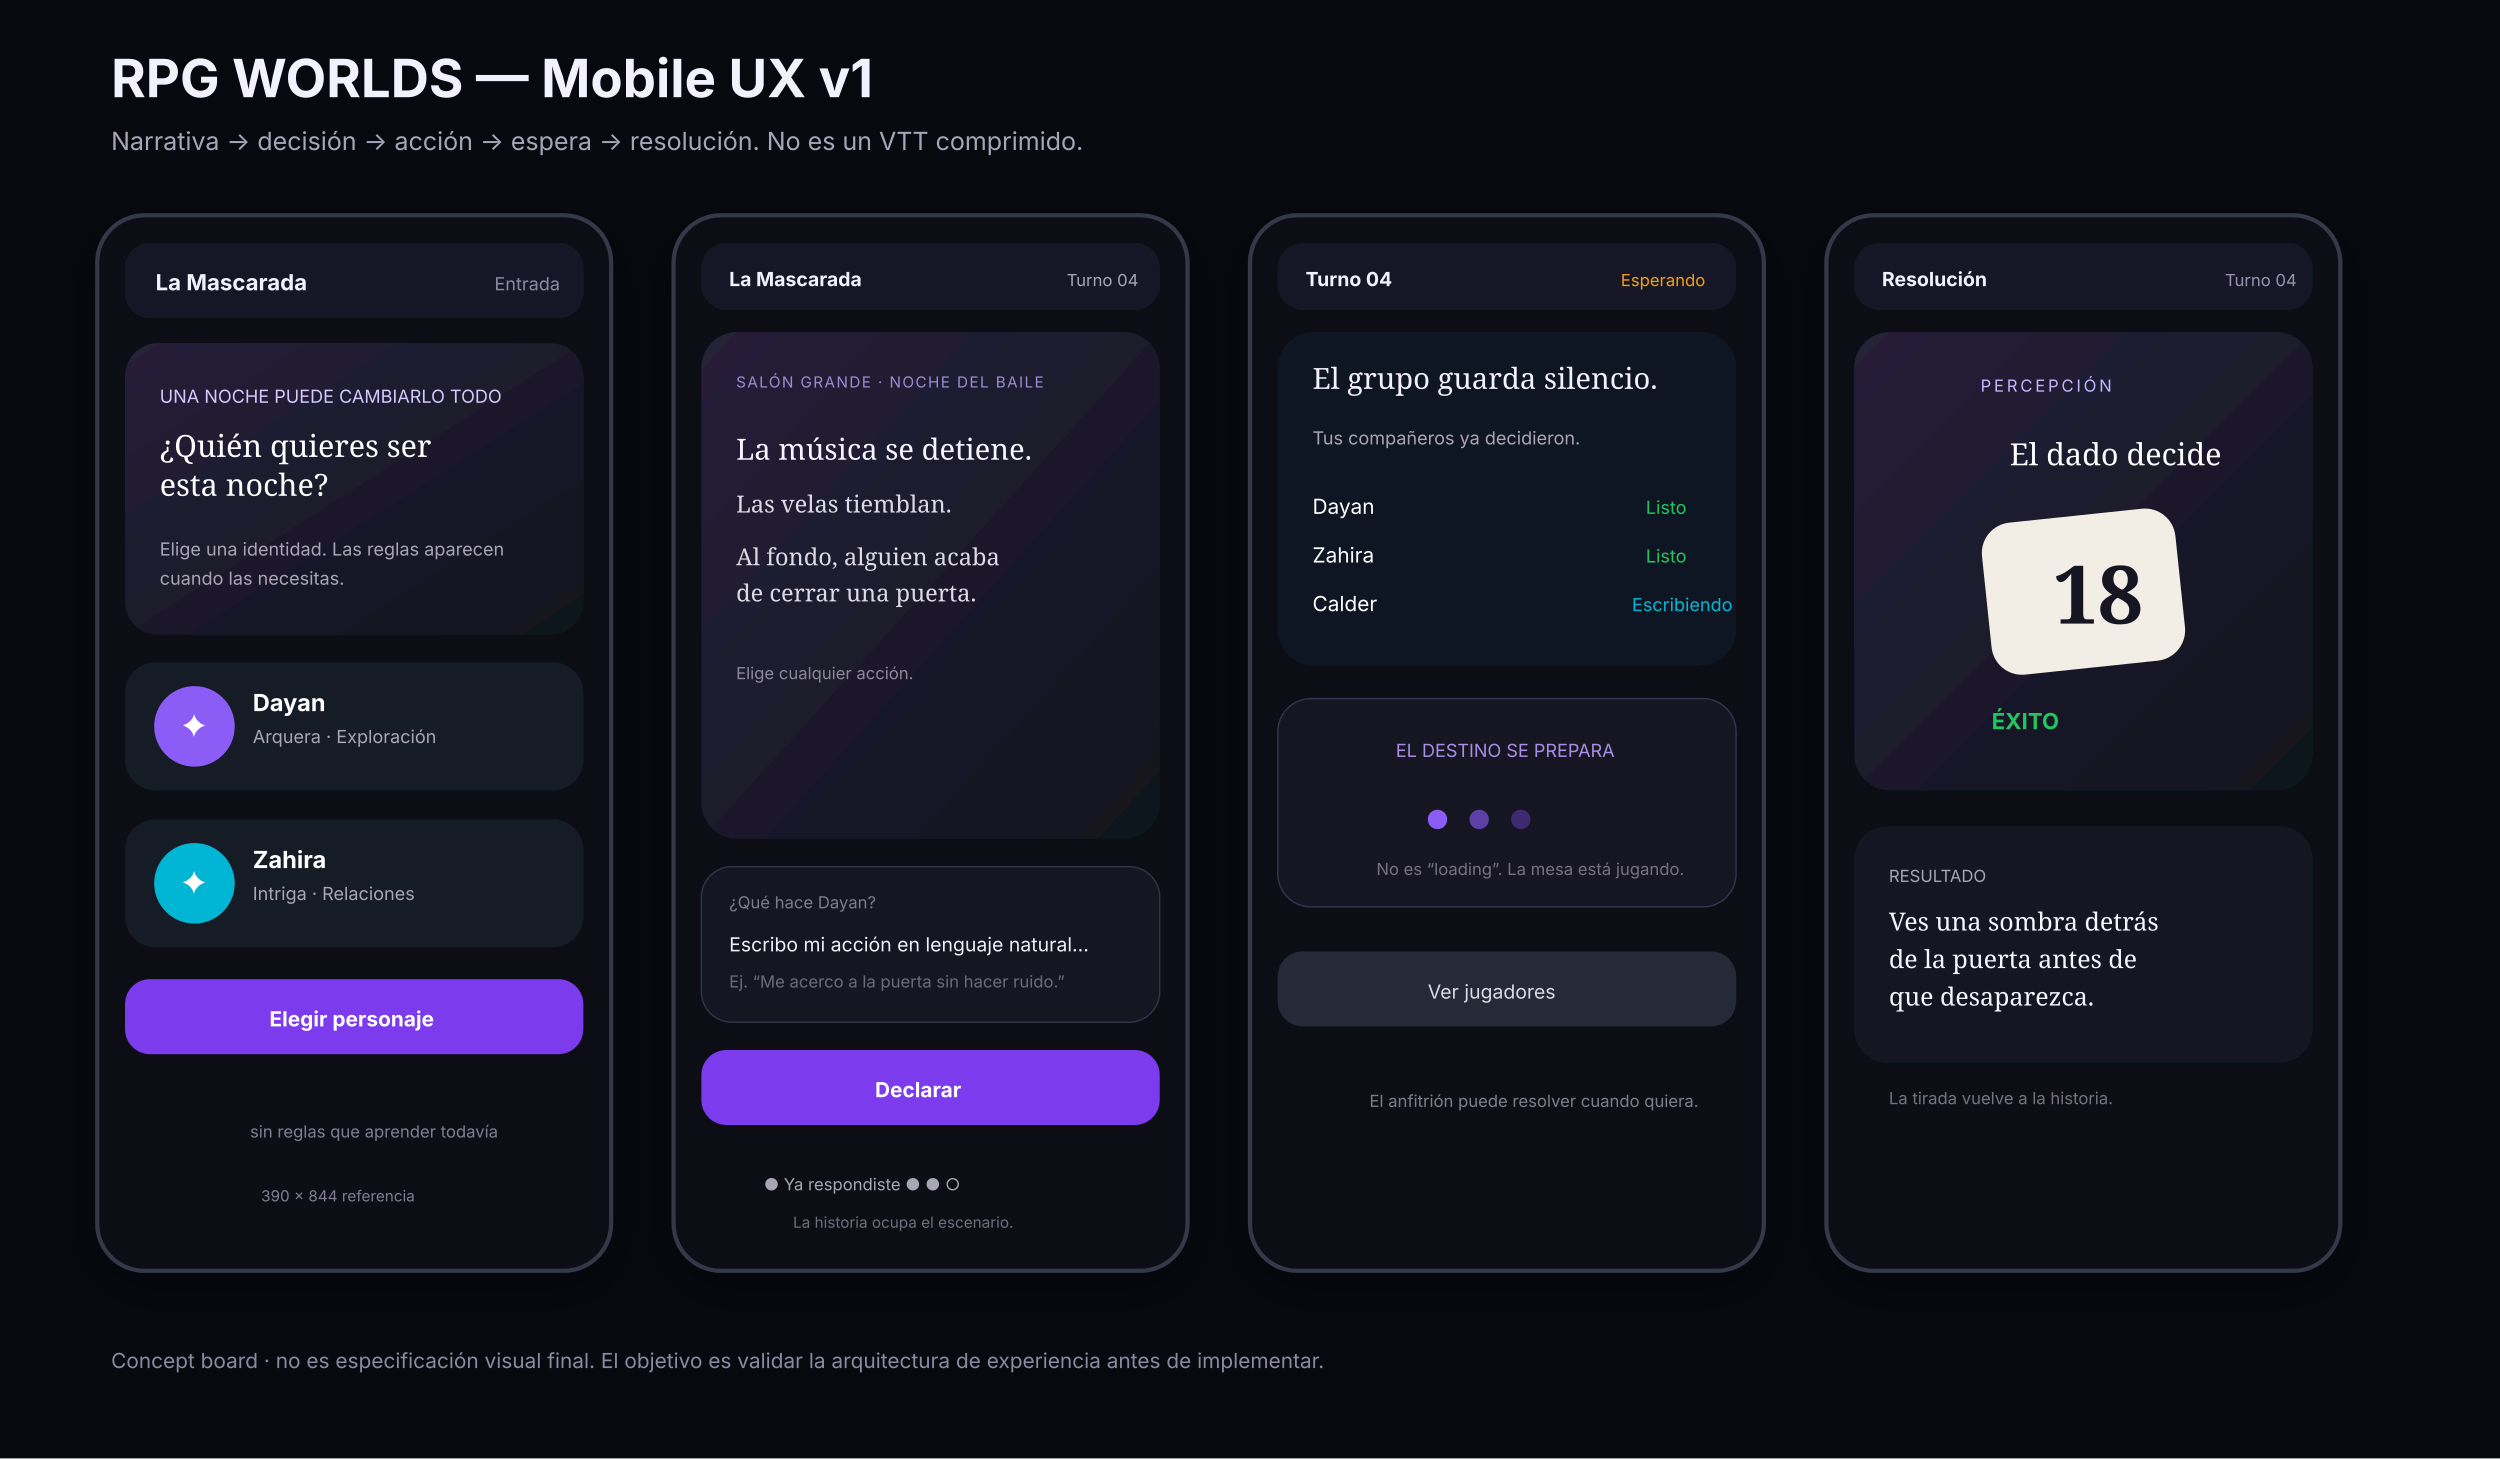
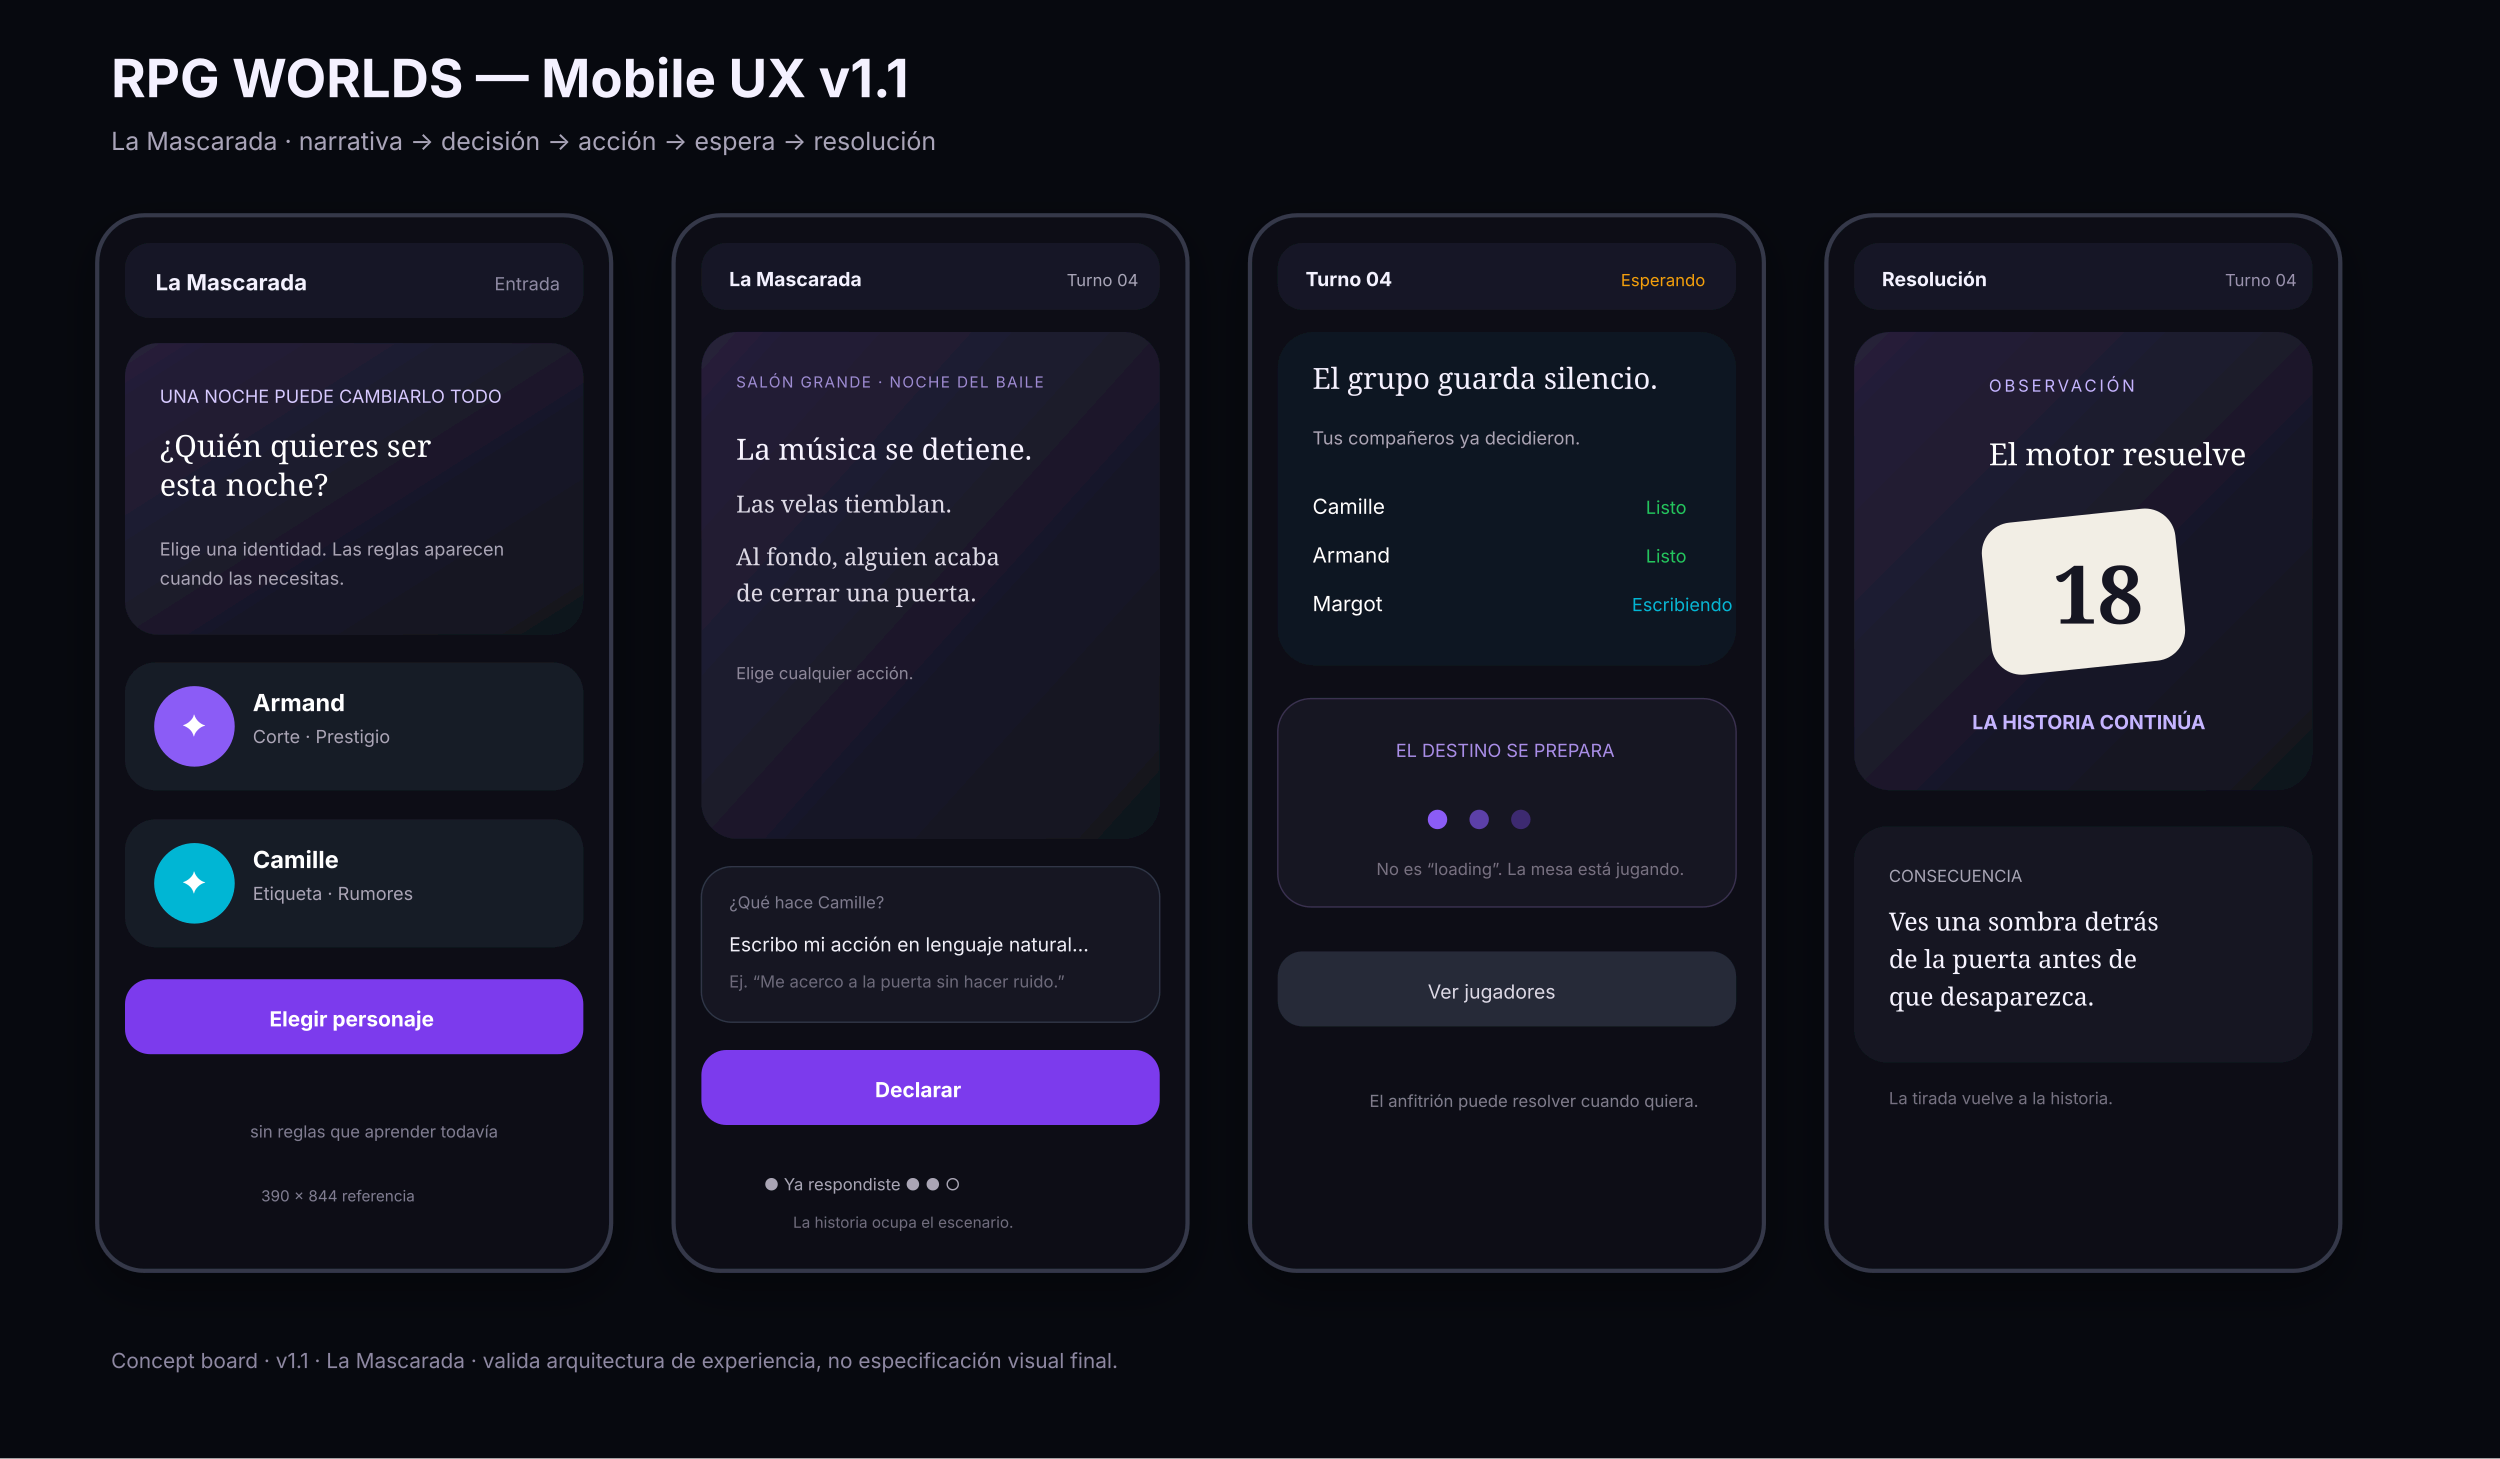
<svg xmlns="http://www.w3.org/2000/svg" width="1800" height="1050" viewBox="0 0 1800 1050">
  <defs>
    <linearGradient id="bg" x1="0" y1="0" x2="1" y2="1">
      <stop stop-color="#090b13" />
      <stop offset="1" stop-color="#17132a" />
    </linearGradient>
    <linearGradient id="scene" x1="0" y1="0" x2="1" y2="1">
      <stop stop-color="#262039" />
      <stop offset="1" stop-color="#10131d" />
    </linearGradient>
    <filter id="shadow">
      <feDropShadow dx="0" dy="12" stdDeviation="16" flood-opacity=".35" />
    </filter>
  </defs>
  <rect width="1800" height="1050" fill="#07090f" />
-   <text x="80" y="70" fill="#f4f1ff" font-family="Inter,Arial" font-size="38" font-weight="700">RPG WORLDS — Mobile UX v1</text>
-   <text x="80" y="108" fill="#a9a4b8" font-family="Inter,Arial" font-size="18">Narrativa → decisión → acción → espera → resolución. No es un VTT comprimido.</text>
+   <text x="80" y="70" fill="#f4f1ff" font-family="Inter,Arial" font-size="38" font-weight="700">RPG WORLDS — Mobile UX v1.1</text>
+   <text x="80" y="108" fill="#a9a4b8" font-family="Inter,Arial" font-size="18">La Mascarada · narrativa → decisión → acción → espera → resolución</text>
  <g transform="translate(70 155)" filter="url(#shadow)">
    <rect width="370" height="760" rx="34" fill="#0d1018" stroke="#343849" stroke-width="3" />
    <rect x="20" y="20" width="330" height="54" rx="18" fill="#151925" />
    <text x="42" y="54" fill="#f4f1ff" font-family="Inter,Arial" font-size="16" font-weight="700">La Mascarada</text>
    <text x="286" y="54" fill="#8e88a2" font-family="Inter,Arial" font-size="13">Entrada</text>
    <rect x="20" y="92" width="330" height="210" rx="24" fill="url(#scene)" />
    <text x="45" y="135" fill="#d7c9ff" font-family="Inter,Arial" font-size="13">UNA NOCHE PUEDE CAMBIARLO TODO</text>
    <text x="45" y="174" fill="#fff" font-family="Georgia,serif" font-size="22">¿Quién quieres ser</text>
    <text x="45" y="202" fill="#fff" font-family="Georgia,serif" font-size="22">esta noche?</text>
    <text x="45" y="245" fill="#aaa5b5" font-family="Inter,Arial" font-size="13">Elige una identidad. Las reglas aparecen</text>
    <text x="45" y="266" fill="#aaa5b5" font-family="Inter,Arial" font-size="13">cuando las necesitas.</text>
    <rect x="20" y="322" width="330" height="92" rx="22" fill="#171b27" />
    <circle cx="70" cy="368" r="29" fill="#8b5cf6" />
    <text x="61" y="375" fill="#fff" font-size="22">✦</text>
-     <text x="112" y="357" fill="#fff" font-family="Inter,Arial" font-size="17" font-weight="700">Dayan</text>
-     <text x="112" y="380" fill="#aaa5b5" font-family="Inter,Arial" font-size="13">Arquera · Exploración</text>
+     <text x="112" y="357" fill="#fff" font-family="Inter,Arial" font-size="17" font-weight="700">Armand</text>
+     <text x="112" y="380" fill="#aaa5b5" font-family="Inter,Arial" font-size="13">Corte · Prestigio</text>
    <rect x="20" y="435" width="330" height="92" rx="22" fill="#171b27" />
    <circle cx="70" cy="481" r="29" fill="#06b6d4" />
    <text x="61" y="488" fill="#fff" font-size="22">✦</text>
-     <text x="112" y="470" fill="#fff" font-family="Inter,Arial" font-size="17" font-weight="700">Zahira</text>
-     <text x="112" y="493" fill="#aaa5b5" font-family="Inter,Arial" font-size="13">Intriga · Relaciones</text>
+     <text x="112" y="470" fill="#fff" font-family="Inter,Arial" font-size="17" font-weight="700">Camille</text>
+     <text x="112" y="493" fill="#aaa5b5" font-family="Inter,Arial" font-size="13">Etiqueta · Rumores</text>
    <rect x="20" y="550" width="330" height="54" rx="18" fill="#7c3aed" />
    <text x="124" y="584" fill="#fff" font-family="Inter,Arial" font-size="15" font-weight="700">Elegir personaje</text>
    <text x="110" y="664" fill="#817c91" font-family="Inter,Arial" font-size="12">sin reglas que aprender todavía</text>
    <text x="118" y="710" fill="#817c91" font-family="Inter,Arial" font-size="11">390 × 844 referencia</text>
  </g>
  <g transform="translate(485 155)" filter="url(#shadow)">
    <rect width="370" height="760" rx="34" fill="#0d1018" stroke="#343849" stroke-width="3" />
    <rect x="20" y="20" width="330" height="48" rx="18" fill="#151925" />
    <text x="40" y="51" fill="#f4f1ff" font-family="Inter,Arial" font-size="14" font-weight="700">La Mascarada</text>
    <text x="283" y="51" fill="#a9a4b8" font-family="Inter,Arial" font-size="12">Turno 04</text>
    <rect x="20" y="84" width="330" height="365" rx="26" fill="url(#scene)" />
    <text x="45" y="124" fill="#9e8bd2" font-family="Inter,Arial" font-size="11" letter-spacing="1">SALÓN GRANDE · NOCHE DEL BAILE</text>
    <text x="45" y="176" fill="#f7f3ff" font-family="Georgia,serif" font-size="21">La música se detiene.</text>
    <text x="45" y="214" fill="#ddd9e5" font-family="Georgia,serif" font-size="17">Las velas tiemblan.</text>
    <text x="45" y="252" fill="#ddd9e5" font-family="Georgia,serif" font-size="17">Al fondo, alguien acaba</text>
    <text x="45" y="278" fill="#ddd9e5" font-family="Georgia,serif" font-size="17">de cerrar una puerta.</text>
    <text x="45" y="334" fill="#8d8799" font-family="Inter,Arial" font-size="12">Elige cualquier acción.</text>
    <rect x="20" y="469" width="330" height="112" rx="22" fill="#141823" stroke="#303546" />
-     <text x="40" y="499" fill="#7f7a8d" font-family="Inter,Arial" font-size="12">¿Qué hace Dayan?</text>
+     <text x="40" y="499" fill="#7f7a8d" font-family="Inter,Arial" font-size="12">¿Qué hace Camille?</text>
    <text x="40" y="530" fill="#f1eef7" font-family="Inter,Arial" font-size="14">Escribo mi acción en lenguaje natural…</text>
    <text x="40" y="556" fill="#6e697a" font-family="Inter,Arial" font-size="12">Ej. “Me acerco a la puerta sin hacer ruido.”</text>
    <rect x="20" y="601" width="330" height="54" rx="18" fill="#7c3aed" />
    <text x="145" y="635" fill="#fff" font-family="Inter,Arial" font-size="15" font-weight="700">Declarar</text>
    <text x="65" y="702" fill="#aaa5b5" font-family="Inter,Arial" font-size="12">● Ya respondiste   ●   ●   ○</text>
    <text x="86" y="729" fill="#716c7d" font-family="Inter,Arial" font-size="11">La historia ocupa el escenario.</text>
  </g>
  <g transform="translate(900 155)" filter="url(#shadow)">
    <rect width="370" height="760" rx="34" fill="#0d1018" stroke="#343849" stroke-width="3" />
    <rect x="20" y="20" width="330" height="48" rx="18" fill="#151925" />
    <text x="40" y="51" fill="#f4f1ff" font-family="Inter,Arial" font-size="14" font-weight="700">Turno 04</text>
    <text x="267" y="51" fill="#f59e0b" font-family="Inter,Arial" font-size="12">Esperando</text>
    <rect x="20" y="84" width="330" height="240" rx="26" fill="#111520" />
    <text x="45" y="125" fill="#f4f1ff" font-family="Georgia,serif" font-size="21">El grupo guarda silencio.</text>
    <text x="45" y="165" fill="#aaa5b5" font-family="Inter,Arial" font-size="13">Tus compañeros ya decidieron.</text>
-     <text x="45" y="215" fill="#fff" font-family="Inter,Arial" font-size="15">Dayan</text>
+     <text x="45" y="215" fill="#fff" font-family="Inter,Arial" font-size="15">Camille</text>
    <text x="285" y="215" fill="#22c55e" font-family="Inter,Arial" font-size="13">Listo</text>
-     <text x="45" y="250" fill="#fff" font-family="Inter,Arial" font-size="15">Zahira</text>
+     <text x="45" y="250" fill="#fff" font-family="Inter,Arial" font-size="15">Armand</text>
    <text x="285" y="250" fill="#22c55e" font-family="Inter,Arial" font-size="13">Listo</text>
-     <text x="45" y="285" fill="#fff" font-family="Inter,Arial" font-size="15">Calder</text>
+     <text x="45" y="285" fill="#fff" font-family="Inter,Arial" font-size="15">Margot</text>
    <text x="275" y="285" fill="#06b6d4" font-family="Inter,Arial" font-size="13">Escribiendo</text>
    <rect x="20" y="348" width="330" height="150" rx="24" fill="#181622" stroke="#3a3150" />
    <text x="105" y="390" fill="#a98ee8" font-family="Inter,Arial" font-size="13">EL DESTINO SE PREPARA</text>
    <circle cx="135" cy="435" r="7" fill="#8b5cf6" />
    <circle cx="165" cy="435" r="7" fill="#5b3fa8" />
    <circle cx="195" cy="435" r="7" fill="#3c2a70" />
    <text x="91" y="475" fill="#777181" font-family="Inter,Arial" font-size="12">No es “loading”. La mesa está jugando.</text>
    <rect x="20" y="530" width="330" height="54" rx="18" fill="#252938" />
    <text x="128" y="564" fill="#ddd9e5" font-family="Inter,Arial" font-size="14">Ver jugadores</text>
    <text x="86" y="642" fill="#817c8c" font-family="Inter,Arial" font-size="12">El anfitrión puede resolver cuando quiera.</text>
  </g>
  <g transform="translate(1315 155)" filter="url(#shadow)">
    <rect width="370" height="760" rx="34" fill="#0d1018" stroke="#343849" stroke-width="3" />
    <rect x="20" y="20" width="330" height="48" rx="18" fill="#151925" />
    <text x="40" y="51" fill="#f4f1ff" font-family="Inter,Arial" font-size="14" font-weight="700">Resolución</text>
    <text x="287" y="51" fill="#9b91ae" font-family="Inter,Arial" font-size="12">Turno 04</text>
    <rect x="20" y="84" width="330" height="330" rx="26" fill="url(#scene)" />
-     <text x="111" y="127" fill="#c5b4ff" font-family="Inter,Arial" font-size="12" letter-spacing="2">PERCEPCIÓN</text>
-     <text x="132" y="180" fill="#fff" font-family="Georgia,serif" font-size="22">El dado decide</text>
+     <text x="117" y="127" fill="#c5b4ff" font-family="Inter,Arial" font-size="12" letter-spacing="2">OBSERVACIÓN</text>
+     <text x="117" y="180" fill="#fff" font-family="Georgia,serif" font-size="22">El motor resuelve</text>
    <rect x="115" y="216" width="140" height="110" rx="22" fill="#f2eee5" transform="rotate(-6 185 270)" />
    <text x="163" y="294" fill="#191622" font-family="Georgia,serif" font-size="58" font-weight="700">18</text>
-     <text x="119" y="370" fill="#22c55e" font-family="Inter,Arial" font-size="16" font-weight="700">ÉXITO</text>
+     <text x="105" y="370" fill="#c5b4ff" font-family="Inter,Arial" font-size="14" font-weight="700">LA HISTORIA CONTINÚA</text>
    <rect x="20" y="440" width="330" height="170" rx="24" fill="#141823" />
-     <text x="45" y="480" fill="#aaa5b5" font-family="Inter,Arial" font-size="12">RESULTADO</text>
+     <text x="45" y="480" fill="#aaa5b5" font-family="Inter,Arial" font-size="12">CONSECUENCIA</text>
    <text x="45" y="515" fill="#f7f3ff" font-family="Georgia,serif" font-size="18">Ves una sombra detrás</text>
    <text x="45" y="542" fill="#f7f3ff" font-family="Georgia,serif" font-size="18">de la puerta antes de</text>
    <text x="45" y="569" fill="#f7f3ff" font-family="Georgia,serif" font-size="18">que desaparezca.</text>
    <text x="45" y="640" fill="#777181" font-family="Inter,Arial" font-size="12">La tirada vuelve a la historia.</text>
  </g>
-   <text x="80" y="985" fill="#8e88a2" font-family="Inter,Arial" font-size="15">Concept board · no es especificación visual final. El objetivo es validar la arquitectura de experiencia antes de implementar.</text>
+   <text x="80" y="985" fill="#8e88a2" font-family="Inter,Arial" font-size="15">Concept board · v1.1 · La Mascarada · valida arquitectura de experiencia, no especificación visual final.</text>
</svg>
